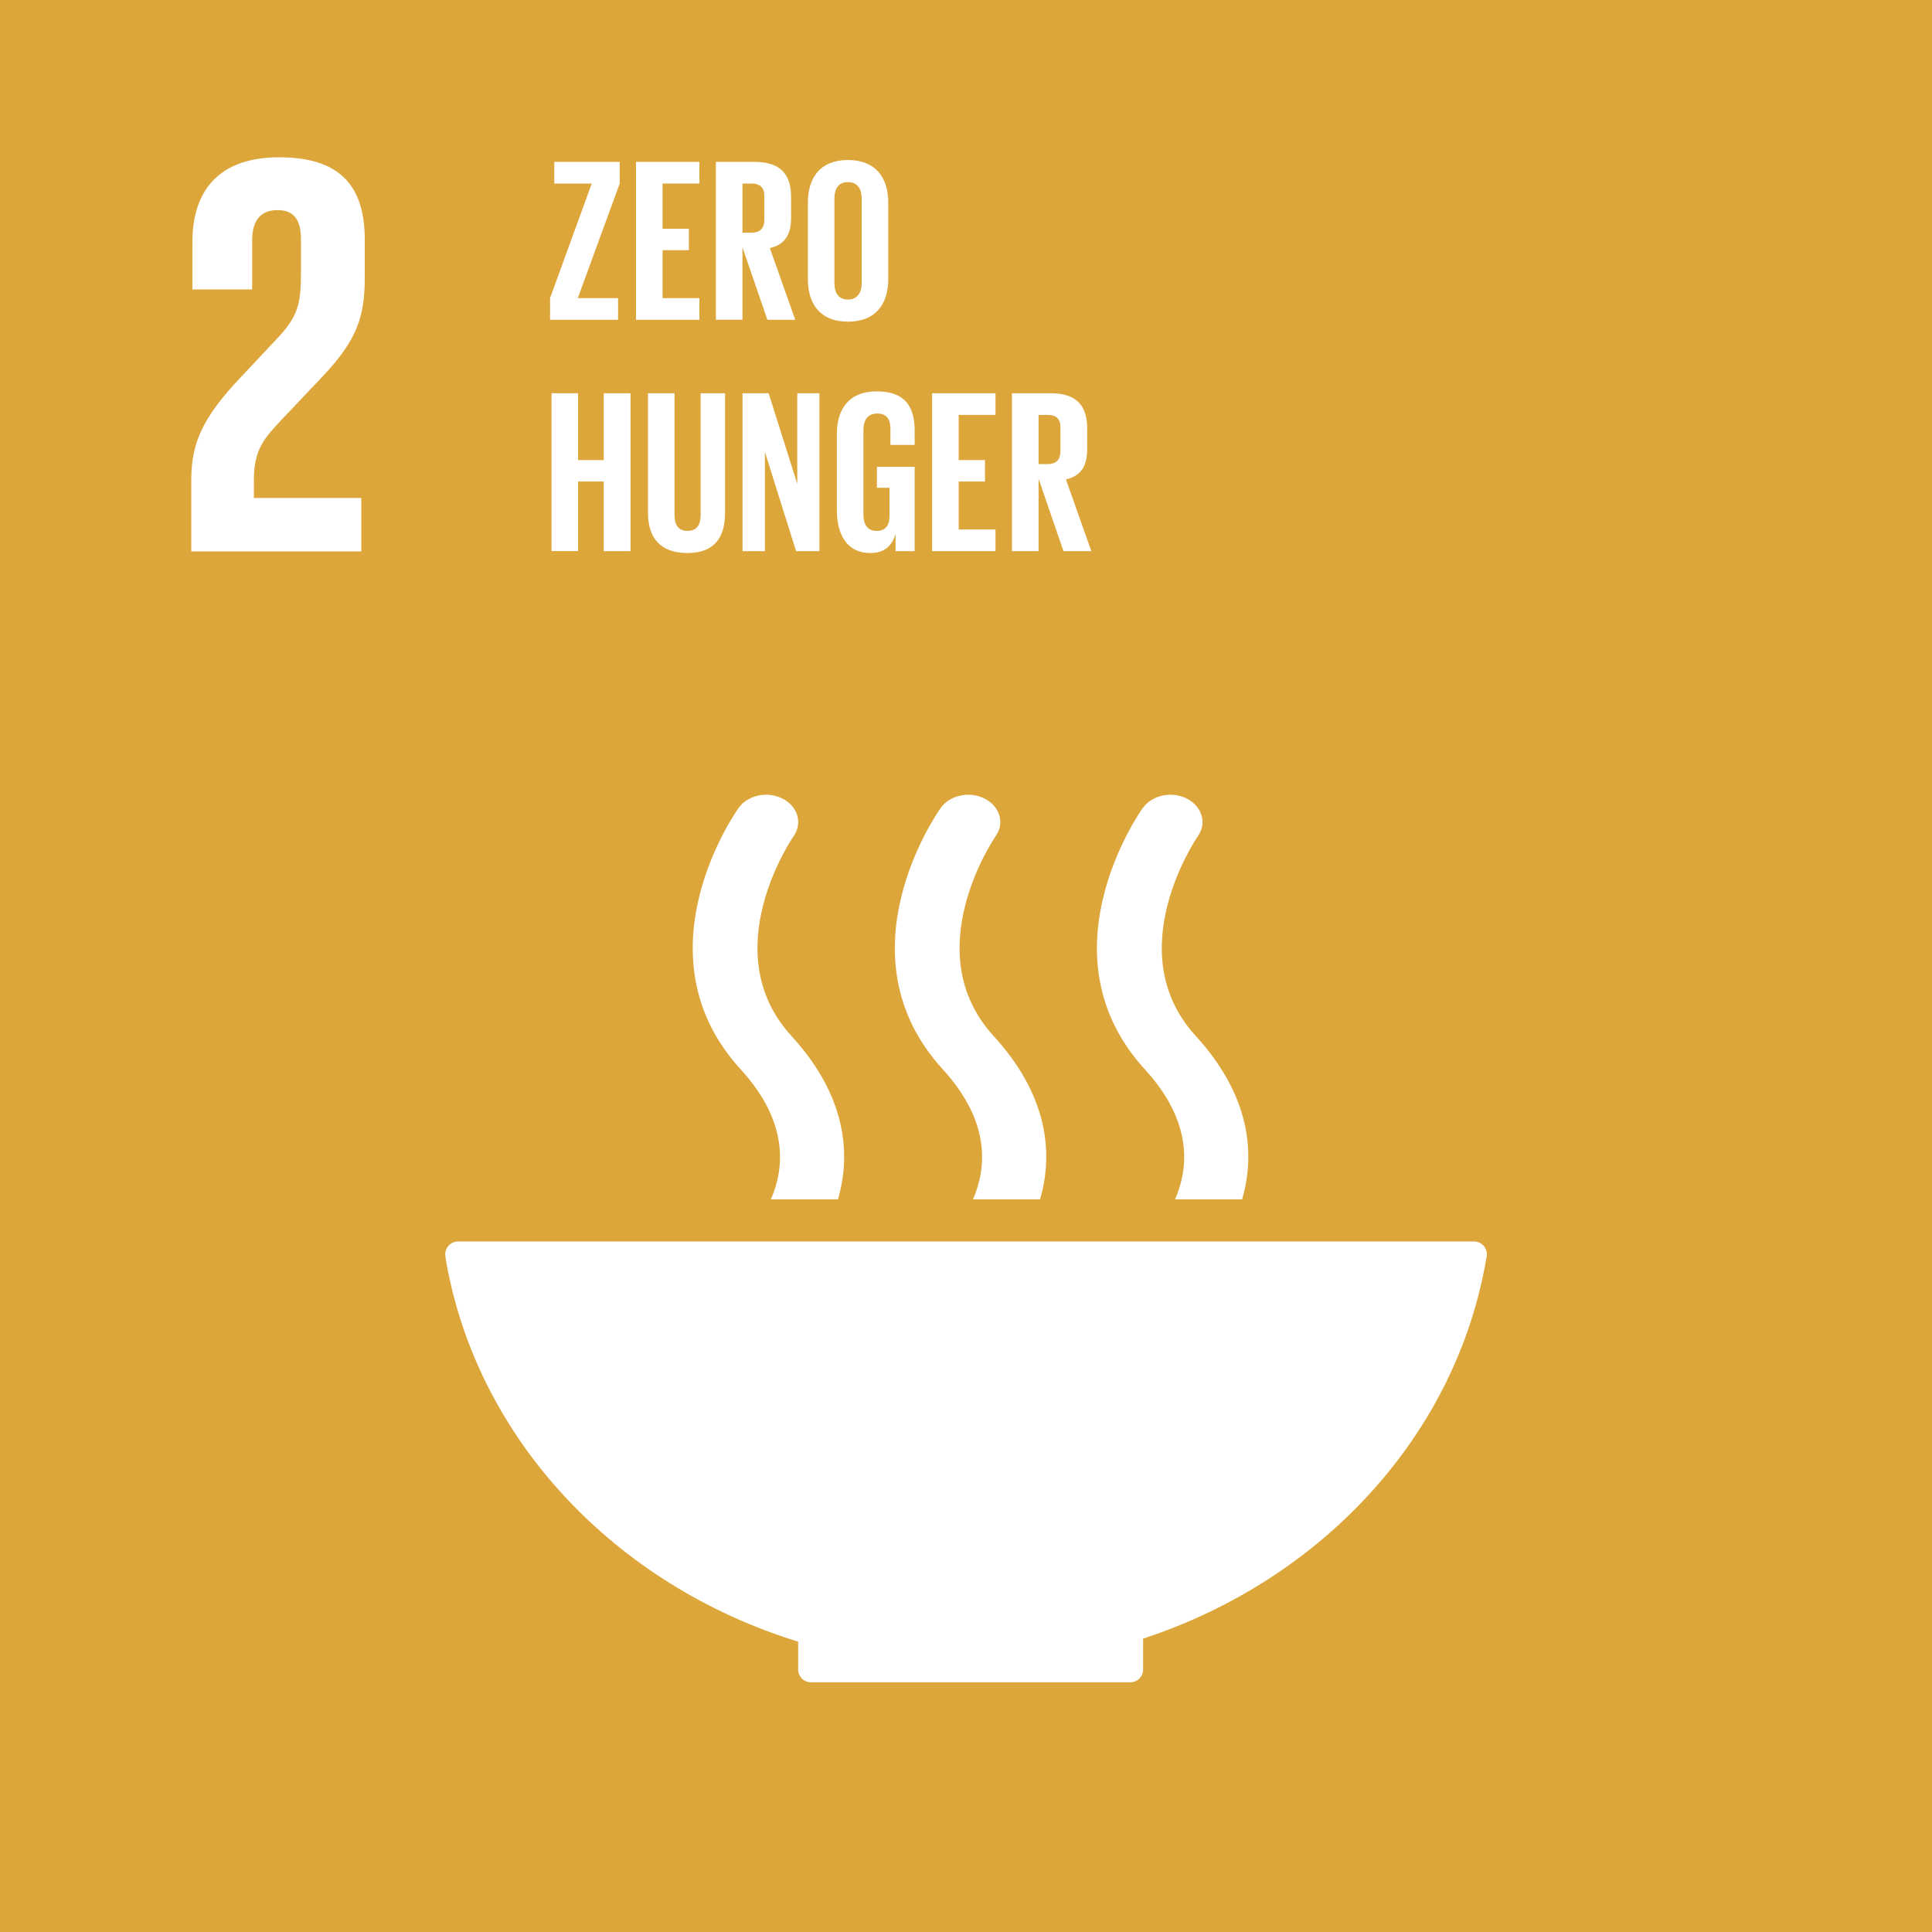
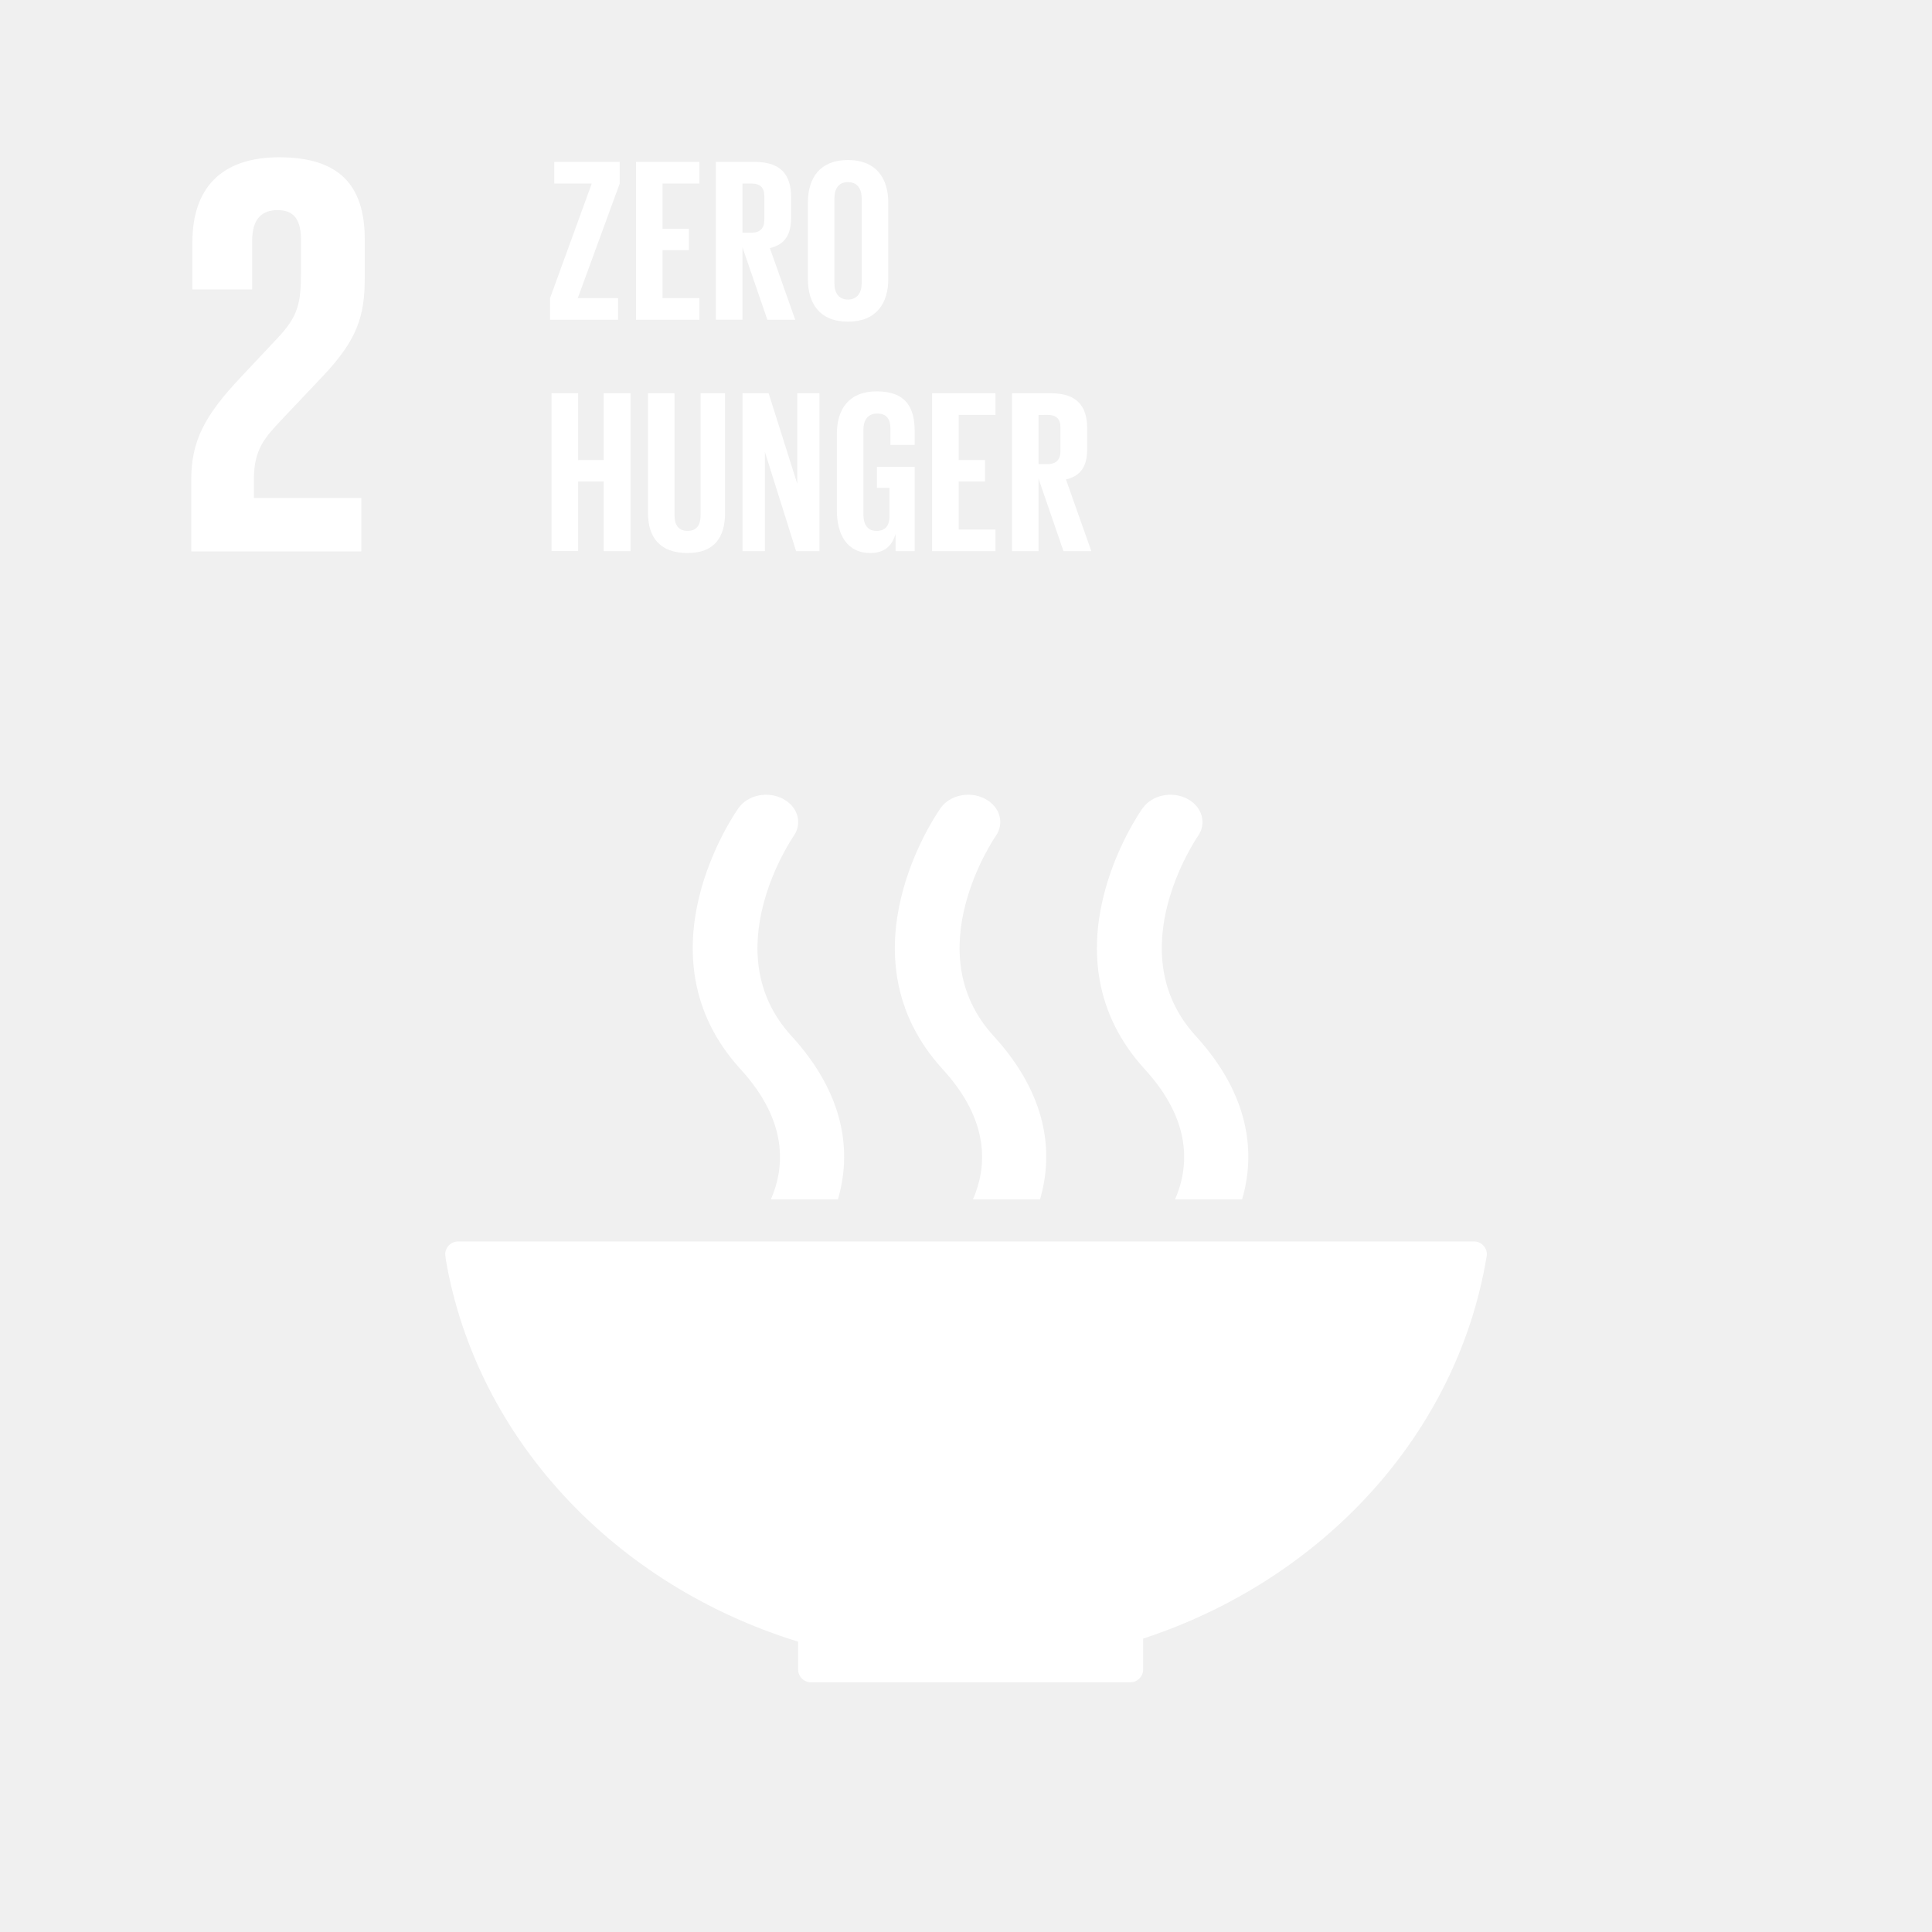
- <svg xmlns="http://www.w3.org/2000/svg" id="Layer_1" data-name="Layer 1" viewBox="0 0 1000 1000">
+ <svg xmlns="http://www.w3.org/2000/svg" id="Layer_1" data-name="Layer 1" viewBox="0 0 1000 1000" focusable="false">
+   <link type="text/css" rel="stylesheet" id="dark-mode-general-link" />
+   <link type="text/css" rel="stylesheet" id="dark-mode-custom-link" />
+   <style type="text/css" id="dark-mode-custom-style" />
  <defs>
    <style>
-       .cls-1 {
-         fill: #dda63a;
-       }
- 
      .cls-2 {
        fill: #fff;
      }
    </style>
  </defs>
-   <rect id="_Path_" data-name="&lt;Path&gt;" class="cls-1" y="-0.02" width="1000" height="1000.04" />
  <path id="_Path_2" data-name="&lt;Path&gt;" class="cls-2" d="M187,257.76H131.41v-9.52c0-15.75,5.65-21.7,14.27-30.92l21.7-22.9c17.55-18.73,21.42-30.63,21.42-50.86V123.94c0-28.84-14-42.53-44.31-42.53-29.73,0-44.91,15.76-44.91,44V149.8h30.94V124.52c0-12.18,5.94-15.76,13.09-15.76,6.53,0,12.18,2.69,12.18,15.18v16.65c0,16.66-1.49,23.2-12.49,34.79l-19,20.22C105.84,215.24,99,228.33,99,248.24v37.18h88Z" />
  <g>
    <path id="_Path_3" data-name="&lt;Path&gt;" class="cls-2" d="M413.12,849.72v14.07a1.54,1.54,0,0,0-.05.31,1.63,1.63,0,0,0,.05.33,6.6,6.6,0,0,0,6.48,6.32s.08,0,.13,0l.16,0h165s.09,0,.14,0l.15,0a6.63,6.63,0,0,0,6.5-6.6s0,0,0,0a.07.07,0,0,1,0-.05V848.14c92.86-30.44,162.43-105.7,177.73-197.42,0-.2.06-.38.09-.55a5.85,5.85,0,0,0,.09-.92,6.66,6.66,0,0,0-6.67-6.67H237.14a6.67,6.67,0,0,0-6.69,6.67l.35,3c16.07,92.59,87.54,168.27,182.32,197.47" />
    <path id="_Path_4" data-name="&lt;Path&gt;" class="cls-2" d="M591.49,418.2c-2.17,3.08-53,76.21,1.13,135.34,24.81,27.14,22.66,51.08,15.58,67.25h34.7c7-23.87,4.12-53.82-24-84.6-39.86-43.58.51-102.47,1.12-103.38,4.76-6.72,2.21-15.38-5.63-19.42s-18.07-1.87-22.85,4.81" />
    <path id="_Path_5" data-name="&lt;Path&gt;" class="cls-2" d="M503.61,620.79h34.71c7-23.88,4.11-53.82-24.06-84.6-39.88-43.58.46-102.45,1.1-103.41,4.73-6.69,2.23-15.34-5.64-19.39s-18.06-1.88-22.82,4.81c-2.18,3.07-53,76.21,1.13,135.34,24.81,27.14,22.64,51.09,15.58,67.25" />
    <path id="_Path_6" data-name="&lt;Path&gt;" class="cls-2" d="M382.29,418.2c-2.2,3.08-53,76.21,1.12,135.34,24.82,27.15,22.67,51.09,15.6,67.25h34.7c7-23.86,4.12-53.81-24.08-84.6-39.87-43.58.5-102.47,1.14-103.4,4.71-6.7,2.2-15.36-5.67-19.4s-18.05-1.88-22.81,4.81" />
  </g>
  <g id="_Group_" data-name="&lt;Group&gt;">
    <path id="_Compound_Path_" data-name="&lt;Compound Path&gt;" class="cls-2" d="M299.06,154.31h20.85v11.21h-35.2V154.31L306.29,95H286.88V83.79h33.88V95Z" />
    <path id="_Compound_Path_2" data-name="&lt;Compound Path&gt;" class="cls-2" d="M329.2,83.79H362V95H342.94v23.39h13.62v11.09H342.94v24.83H362v11.21H329.2Z" />
    <path id="_Compound_Path_3" data-name="&lt;Compound Path&gt;" class="cls-2" d="M384.29,128v37.49H370.54V83.79h20c13.86,0,18.93,6.87,18.93,18.32V112.6c0,8.8-3.14,14-11,15.79l13.15,37.13H397.19Zm0-33v25.44h4.58c4.7,0,6.75-2.42,6.75-6.76V101.63c0-4.46-2.05-6.63-6.75-6.63Z" />
    <path id="_Compound_Path_4" data-name="&lt;Compound Path&gt;" class="cls-2" d="M418.16,144.43V104.88c0-12.78,6.27-22.06,20.74-22.06s20.86,9.28,20.86,22.06v39.55c0,12.66-6.27,22.06-20.86,22.06S418.16,157.09,418.16,144.43ZM446,146.6V102.71c0-4.94-2.17-8.44-7.11-8.44s-7,3.5-7,8.44V146.6c0,4.94,2.17,8.44,7,8.44S446,151.54,446,146.6Z" />
  </g>
  <g id="_Group_2" data-name="&lt;Group&gt;">
    <path id="_Compound_Path_5" data-name="&lt;Compound Path&gt;" class="cls-2" d="M312.49,249.23H299.22v36H285.48V203.54h13.74v34.6h13.27v-34.6h13.86v81.74H312.49Z" />
    <path id="_Compound_Path_6" data-name="&lt;Compound Path&gt;" class="cls-2" d="M375.29,203.54v61.84c0,12.66-5.42,20.86-19.41,20.86-14.46,0-20.49-8.2-20.49-20.86V203.54h13.74v63.17c0,4.82,1.93,8.08,6.75,8.08s6.76-3.26,6.76-8.08V203.54Z" />
    <path id="_Compound_Path_7" data-name="&lt;Compound Path&gt;" class="cls-2" d="M395.91,233.92v51.36H384.33V203.54h13.51l14.83,46.9v-46.9h11.45v81.74H412.06Z" />
    <path id="_Compound_Path_8" data-name="&lt;Compound Path&gt;" class="cls-2" d="M453.89,241.63h19.54v43.65h-9.89v-8.92c-1.81,6.14-5.67,9.88-13.14,9.88-11.82,0-17.24-9.4-17.24-22.06V224.64c0-12.78,6.15-22.07,20.61-22.07,15.19,0,19.66,8.44,19.66,20.5v7.23H460.89V222c0-5.06-1.93-7.95-6.87-7.95s-7.12,3.49-7.12,8.44v43.88c0,4.94,2.05,8.44,6.75,8.44,4.46,0,6.76-2.53,6.76-7.84V252.49h-6.52Z" />
    <path id="_Compound_Path_9" data-name="&lt;Compound Path&gt;" class="cls-2" d="M482.46,203.54h32.8v11.21H496.21v23.39h13.62v11.09H496.21v24.84h19.05v11.21h-32.8Z" />
    <path id="_Compound_Path_10" data-name="&lt;Compound Path&gt;" class="cls-2" d="M537.56,247.78v37.5H523.81V203.54h20c13.86,0,18.92,6.87,18.92,18.32v10.49c0,8.8-3.13,14-11,15.79l13.14,37.14H550.46Zm0-33v25.44h4.58c4.7,0,6.75-2.41,6.75-6.75V221.38c0-4.46-2-6.63-6.75-6.63Z" />
  </g>
</svg>
